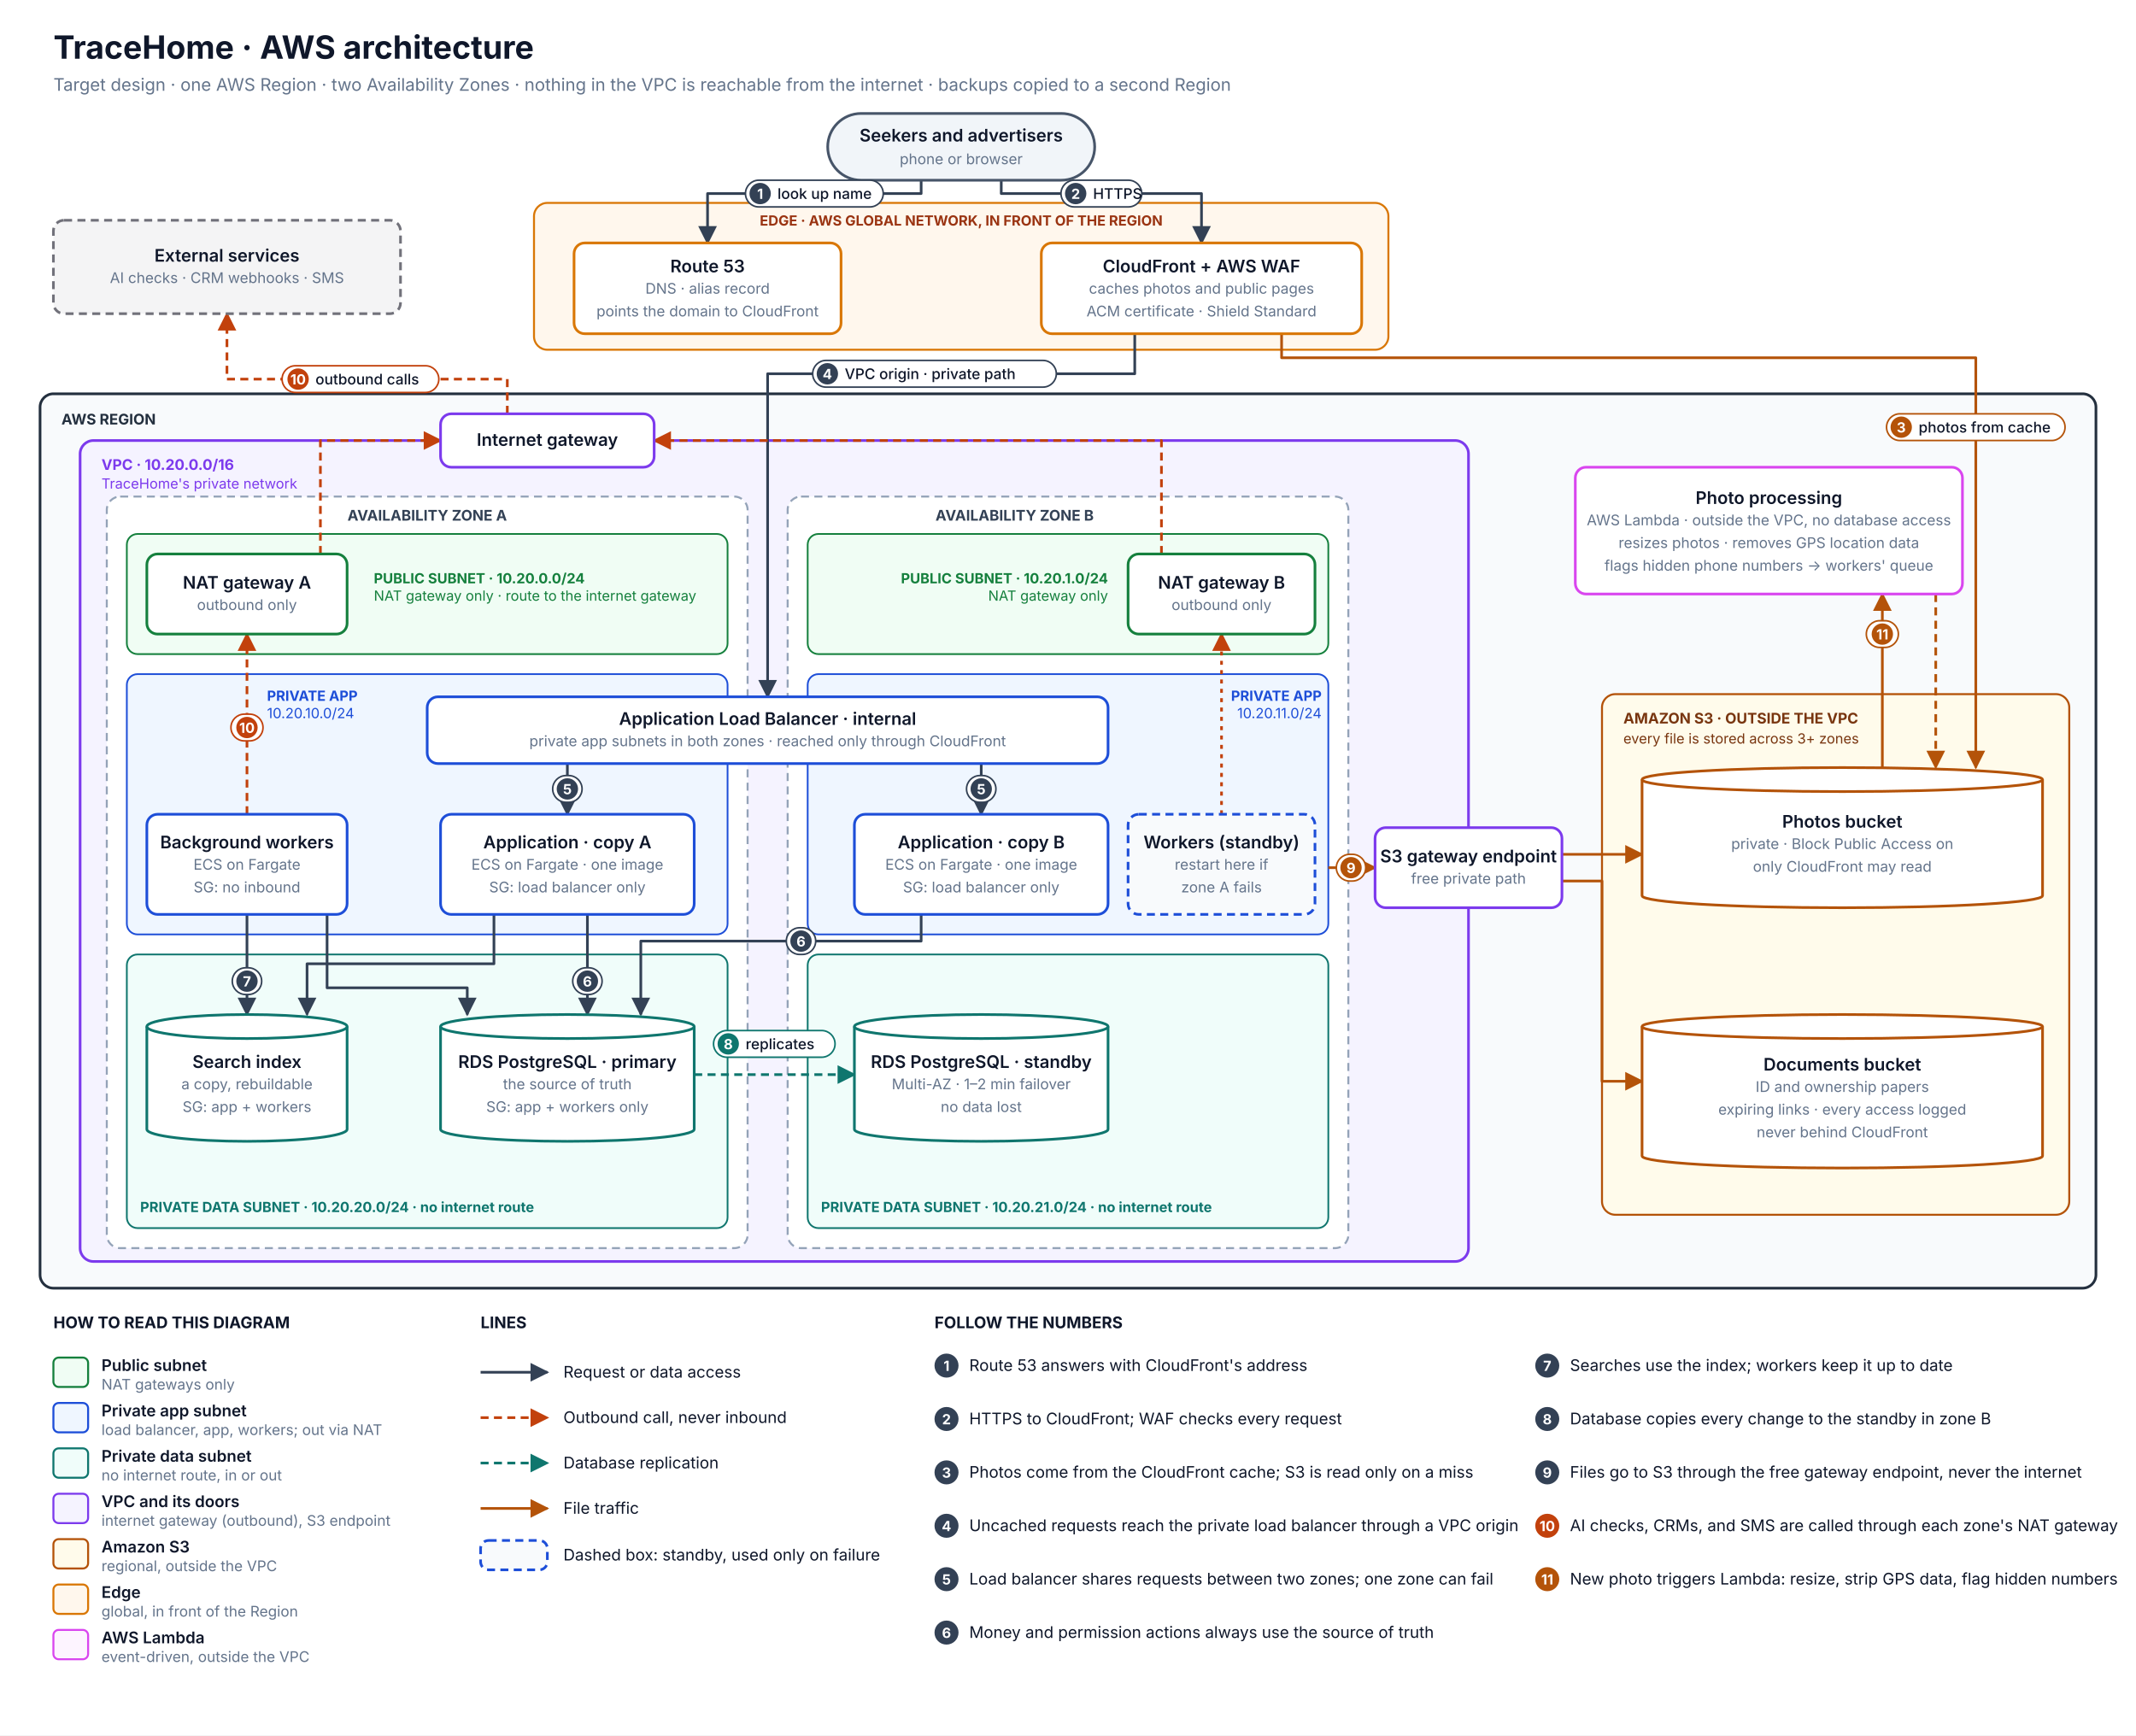
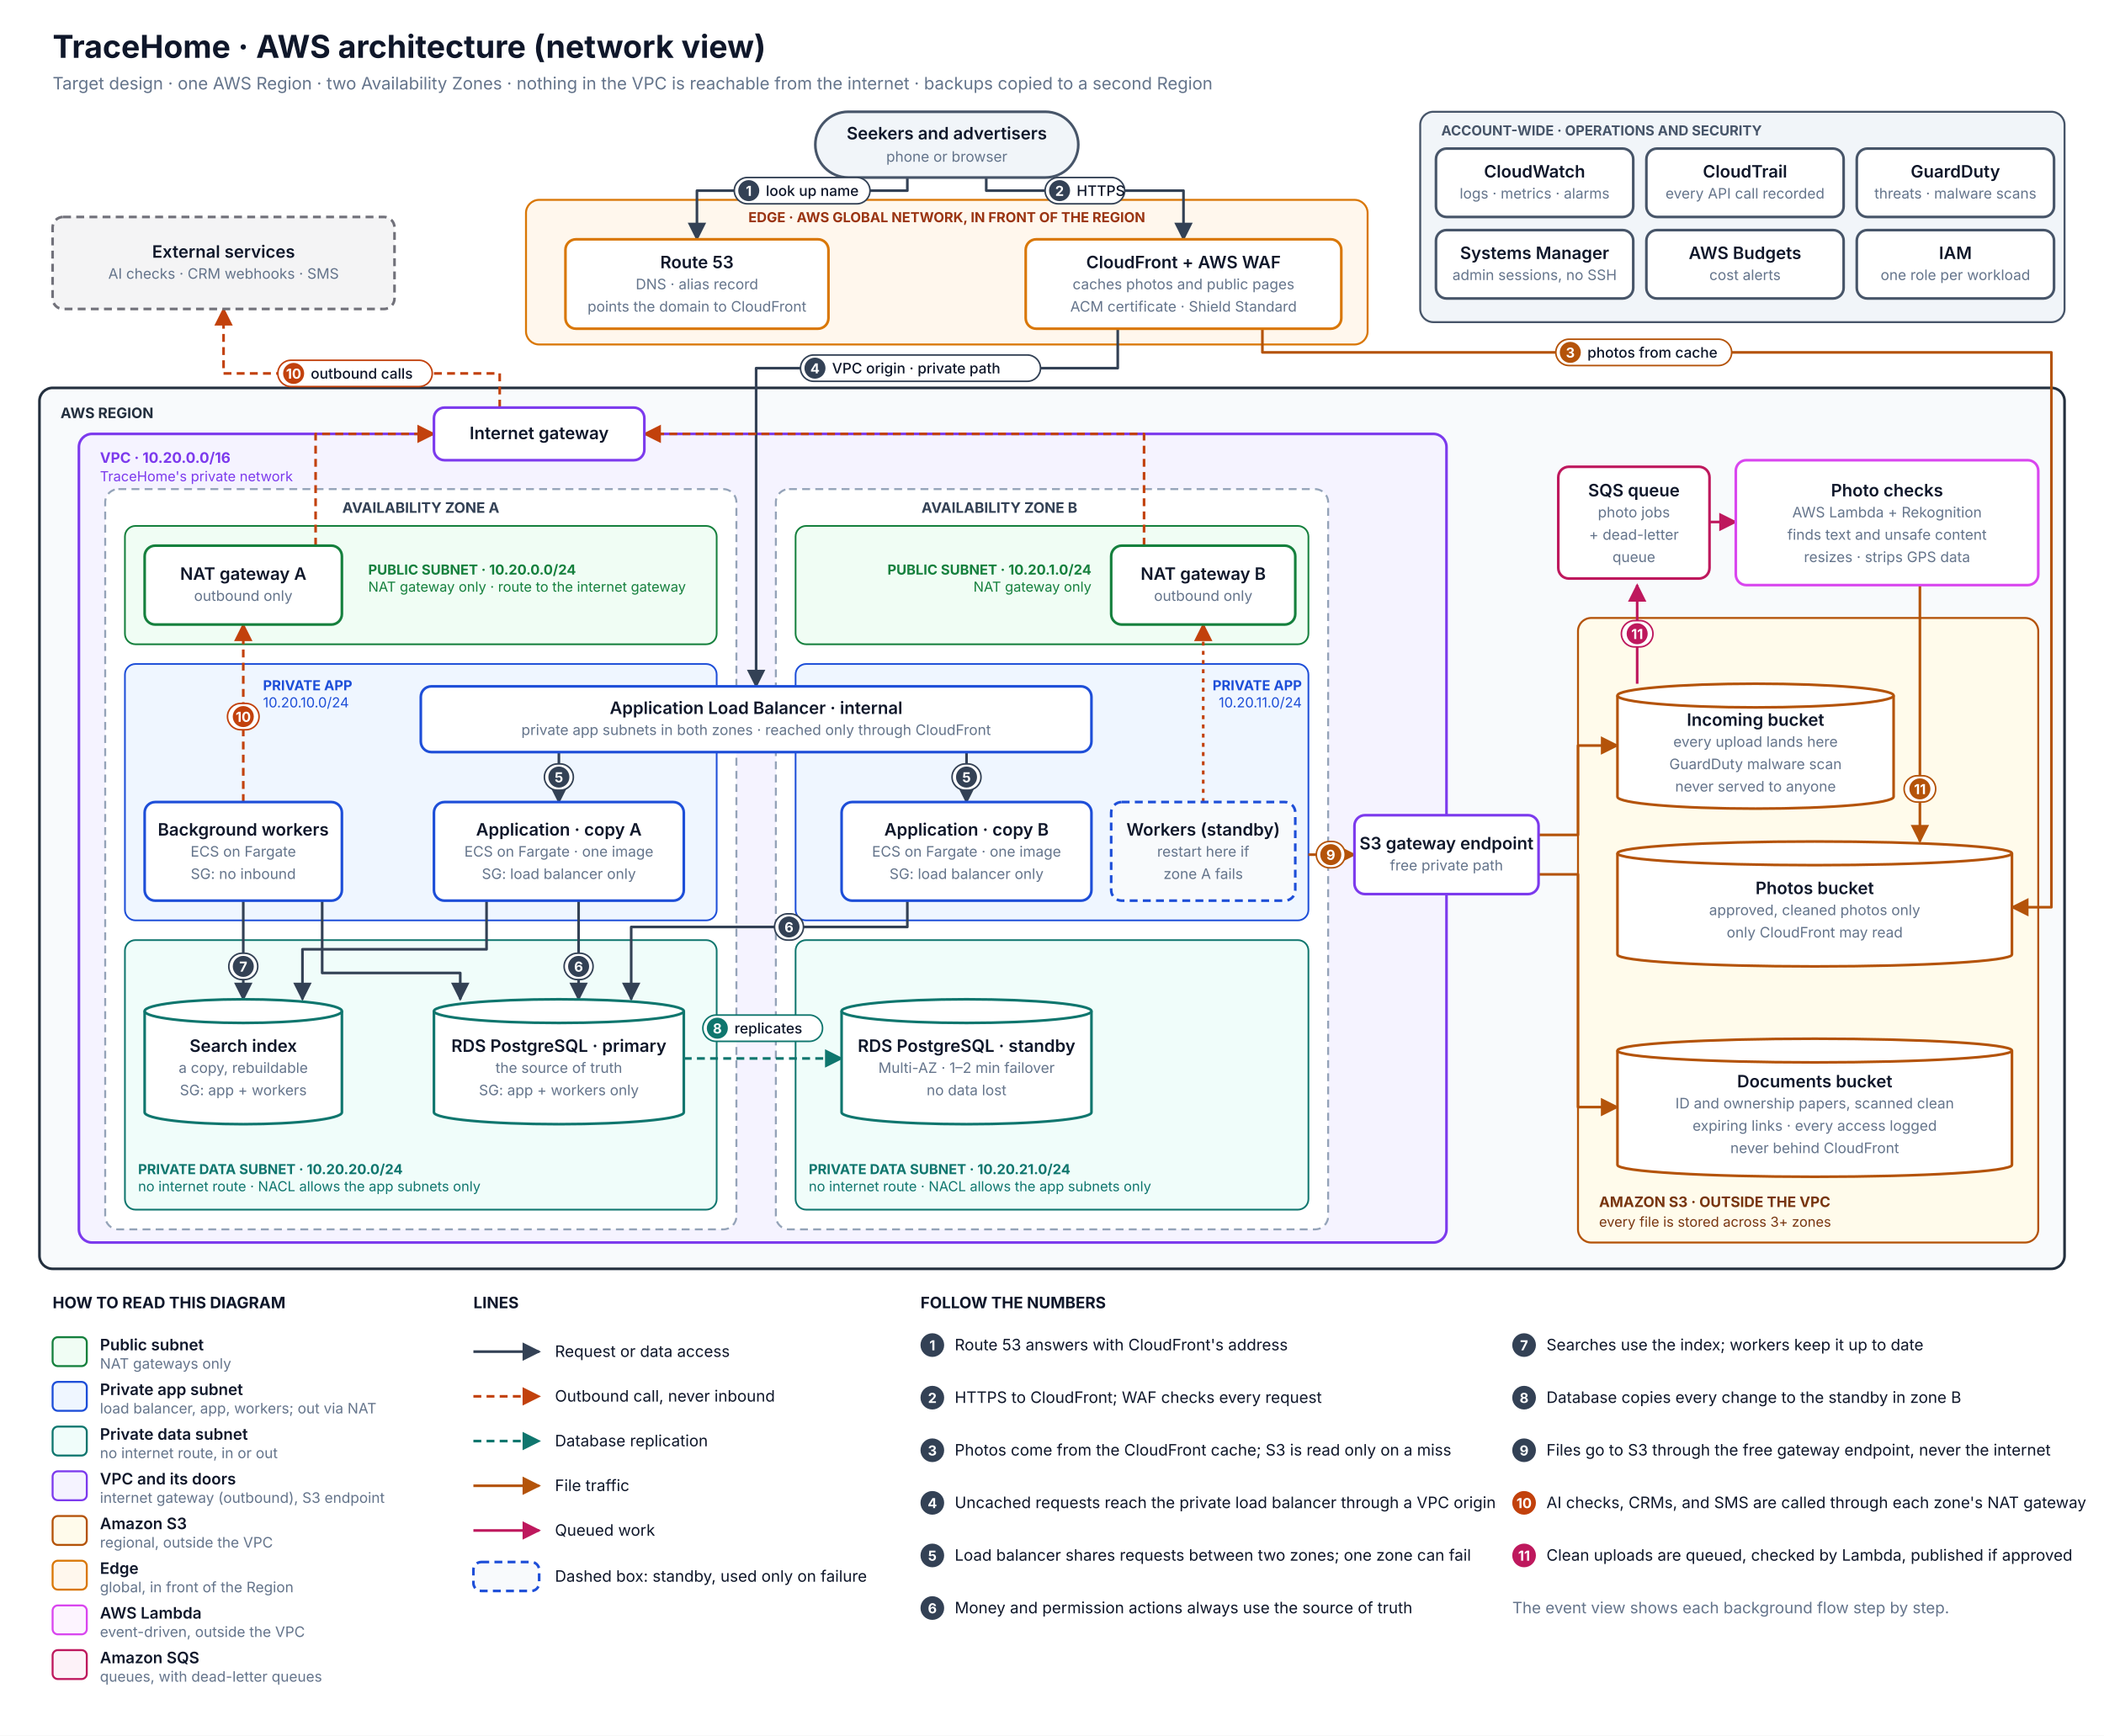
- <svg xmlns="http://www.w3.org/2000/svg" viewBox="0 0 1600 1300" font-family="Inter, 'Segoe UI', Helvetica, Arial, sans-serif" preserveAspectRatio="xMidYMin meet" style="display:block;margin:0 auto;max-width:1600px;width:100%">
+ <svg xmlns="http://www.w3.org/2000/svg" viewBox="0 0 1600 1320" font-family="Inter, 'Segoe UI', Helvetica, Arial, sans-serif" preserveAspectRatio="xMidYMin meet" style="display:block;margin:0 auto;max-width:1600px;width:100%">
  <defs>
+     <marker id="m0F766E" viewBox="0 0 10 10" refX="9" refY="5" markerWidth="7" markerHeight="7" orient="auto-start-reverse">
+       <path d="M0,0 L10,5 L0,10 z" fill="#0F766E" />
+     </marker>
+     <marker id="mB45309" viewBox="0 0 10 10" refX="9" refY="5" markerWidth="7" markerHeight="7" orient="auto-start-reverse">
+       <path d="M0,0 L10,5 L0,10 z" fill="#B45309" />
+     </marker>
    <marker id="mC2410C" viewBox="0 0 10 10" refX="9" refY="5" markerWidth="7" markerHeight="7" orient="auto-start-reverse">
      <path d="M0,0 L10,5 L0,10 z" fill="#C2410C" />
    </marker>
-     <marker id="m0F766E" viewBox="0 0 10 10" refX="9" refY="5" markerWidth="7" markerHeight="7" orient="auto-start-reverse">
-       <path d="M0,0 L10,5 L0,10 z" fill="#0F766E" />
-     </marker>
    <marker id="m334155" viewBox="0 0 10 10" refX="9" refY="5" markerWidth="7" markerHeight="7" orient="auto-start-reverse">
      <path d="M0,0 L10,5 L0,10 z" fill="#334155" />
    </marker>
-     <marker id="mB45309" viewBox="0 0 10 10" refX="9" refY="5" markerWidth="7" markerHeight="7" orient="auto-start-reverse">
-       <path d="M0,0 L10,5 L0,10 z" fill="#B45309" />
+     <marker id="mBE185D" viewBox="0 0 10 10" refX="9" refY="5" markerWidth="7" markerHeight="7" orient="auto-start-reverse">
+       <path d="M0,0 L10,5 L0,10 z" fill="#BE185D" />
+     </marker>
+     <marker id="mDC2626" viewBox="0 0 10 10" refX="9" refY="5" markerWidth="7" markerHeight="7" orient="auto-start-reverse">
+       <path d="M0,0 L10,5 L0,10 z" fill="#DC2626" />
    </marker>
  </defs>
-   <rect width="1600" height="1300" fill="#FFFFFF" />
-   <text x="40" y="44" font-size="24" fill="#0F172A" font-weight="700" text-anchor="start">TraceHome · AWS architecture</text>
+   <rect width="1600" height="1320" fill="#FFFFFF" />
+   <text x="40" y="44" font-size="24" fill="#0F172A" font-weight="700" text-anchor="start">TraceHome · AWS architecture (network view)</text>
  <text x="40" y="68" font-size="13" fill="#64748B" font-weight="400" text-anchor="start">Target design · one AWS Region · two Availability Zones · nothing in the VPC is reachable from the internet · backups copied to a second Region</text>
+   <rect x="1080" y="85" width="490" height="160" rx="10" fill="#F1F5F9" stroke="#475569" stroke-width="1.5" />
+   <text x="1096" y="103" font-size="10.5" fill="#475569" font-weight="700" text-anchor="start">ACCOUNT-WIDE · OPERATIONS AND SECURITY</text>
+   <rect x="1092" y="113" width="150" height="52" rx="8" fill="#FFFFFF" stroke="#475569" stroke-width="2" />
+   <text x="1167.0" y="135.0" font-size="13" fill="#0F172A" font-weight="600" text-anchor="middle">CloudWatch</text>
+   <text x="1167.0" y="151.0" font-size="11" fill="#64748B" font-weight="400" text-anchor="middle">logs · metrics · alarms</text>
+   <rect x="1252" y="113" width="150" height="52" rx="8" fill="#FFFFFF" stroke="#475569" stroke-width="2" />
+   <text x="1327.0" y="135.0" font-size="13" fill="#0F172A" font-weight="600" text-anchor="middle">CloudTrail</text>
+   <text x="1327.0" y="151.0" font-size="11" fill="#64748B" font-weight="400" text-anchor="middle">every API call recorded</text>
+   <rect x="1412" y="113" width="150" height="52" rx="8" fill="#FFFFFF" stroke="#475569" stroke-width="2" />
+   <text x="1487.0" y="135.0" font-size="13" fill="#0F172A" font-weight="600" text-anchor="middle">GuardDuty</text>
+   <text x="1487.0" y="151.0" font-size="11" fill="#64748B" font-weight="400" text-anchor="middle">threats · malware scans</text>
+   <rect x="1092" y="175" width="150" height="52" rx="8" fill="#FFFFFF" stroke="#475569" stroke-width="2" />
+   <text x="1167.0" y="197.0" font-size="13" fill="#0F172A" font-weight="600" text-anchor="middle">Systems Manager</text>
+   <text x="1167.0" y="213.0" font-size="11" fill="#64748B" font-weight="400" text-anchor="middle">admin sessions, no SSH</text>
+   <rect x="1252" y="175" width="150" height="52" rx="8" fill="#FFFFFF" stroke="#475569" stroke-width="2" />
+   <text x="1327.0" y="197.0" font-size="13" fill="#0F172A" font-weight="600" text-anchor="middle">AWS Budgets</text>
+   <text x="1327.0" y="213.0" font-size="11" fill="#64748B" font-weight="400" text-anchor="middle">cost alerts</text>
+   <rect x="1412" y="175" width="150" height="52" rx="8" fill="#FFFFFF" stroke="#475569" stroke-width="2" />
+   <text x="1487.0" y="197.0" font-size="13" fill="#0F172A" font-weight="600" text-anchor="middle">IAM</text>
+   <text x="1487.0" y="213.0" font-size="11" fill="#64748B" font-weight="400" text-anchor="middle">one role per workload</text>
  <rect x="400" y="152" width="640" height="110" rx="10" fill="#FFF7ED" stroke="#D97706" stroke-width="1.5" />
  <text x="720" y="169" font-size="10.5" fill="#9A3412" font-weight="700" text-anchor="middle">EDGE · AWS GLOBAL NETWORK, IN FRONT OF THE REGION</text>
  <rect x="30" y="295" width="1540" height="670" rx="10" fill="#F8FAFC" stroke="#232F3E" stroke-width="2" />
  <text x="46" y="318" font-size="11" fill="#232F3E" font-weight="700" text-anchor="start">AWS REGION</text>
  <rect x="60" y="330" width="1040" height="615" rx="10" fill="#F5F3FF" stroke="#7C3AED" stroke-width="2" />
  <text x="76" y="352" font-size="11" fill="#7C3AED" font-weight="700" text-anchor="start">VPC · 10.20.0.0/16</text>
  <text x="76" y="366" font-size="10.5" fill="#7C3AED" font-weight="400" text-anchor="start">TraceHome's private network</text>
  <rect x="80" y="372" width="480" height="563" rx="10" fill="#FFFFFF" stroke="#94A3B8" stroke-width="1.5" stroke-dasharray="6 4" />
  <text x="320" y="390" font-size="11" fill="#334155" font-weight="700" text-anchor="middle">AVAILABILITY ZONE A</text>
  <rect x="590" y="372" width="420" height="563" rx="10" fill="#FFFFFF" stroke="#94A3B8" stroke-width="1.5" stroke-dasharray="6 4" />
  <text x="760" y="390" font-size="11" fill="#334155" font-weight="700" text-anchor="middle">AVAILABILITY ZONE B</text>
  <rect x="95" y="400" width="450" height="90" rx="8" fill="#F0FDF4" stroke="#15803D" stroke-width="1.3" />
  <rect x="605" y="400" width="390" height="90" rx="8" fill="#F0FDF4" stroke="#15803D" stroke-width="1.3" />
  <rect x="95" y="505" width="450" height="195" rx="8" fill="#EFF6FF" stroke="#1D4ED8" stroke-width="1.3" />
  <rect x="605" y="505" width="390" height="195" rx="8" fill="#EFF6FF" stroke="#1D4ED8" stroke-width="1.3" />
  <rect x="95" y="715" width="450" height="205" rx="8" fill="#F0FDFA" stroke="#0F766E" stroke-width="1.3" />
  <rect x="605" y="715" width="390" height="205" rx="8" fill="#F0FDFA" stroke="#0F766E" stroke-width="1.3" />
-   <rect x="1200" y="520" width="350" height="390" rx="10" fill="#FFFBEB" stroke="#B45309" stroke-width="1.5" />
-   <text x="1216" y="542" font-size="11" fill="#78350F" font-weight="700" text-anchor="start">AMAZON S3 · OUTSIDE THE VPC</text>
-   <text x="1216" y="557" font-size="10.5" fill="#78350F" font-weight="400" text-anchor="start">every file is stored across 3+ zones</text>
+   <rect x="1200" y="470" width="350" height="475" rx="10" fill="#FFFBEB" stroke="#B45309" stroke-width="1.5" />
+   <text x="1216" y="918" font-size="11" fill="#78350F" font-weight="700" text-anchor="start">AMAZON S3 · OUTSIDE THE VPC</text>
+   <text x="1216" y="933" font-size="10.5" fill="#78350F" font-weight="400" text-anchor="start">every file is stored across 3+ zones</text>
  <path d="M690,135 V145 H530 V182" fill="none" stroke="#334155" stroke-width="2" marker-end="url(#m334155)" stroke-linejoin="round" />
  <path d="M750,135 V145 H900 V182" fill="none" stroke="#334155" stroke-width="2" marker-end="url(#m334155)" stroke-linejoin="round" />
-   <path d="M960,250 V268 H1480 V575" fill="none" stroke="#B45309" stroke-width="2" marker-end="url(#mB45309)" stroke-linejoin="round" />
+   <path d="M960,250 V268 H1560 V690 H1530" fill="none" stroke="#B45309" stroke-width="2" marker-end="url(#mB45309)" stroke-linejoin="round" />
  <path d="M850,250 V280 H575 V522" fill="none" stroke="#334155" stroke-width="2" marker-end="url(#m334155)" stroke-linejoin="round" />
  <path d="M425,572 V610" fill="none" stroke="#334155" stroke-width="2" marker-end="url(#m334155)" stroke-linejoin="round" />
  <path d="M735,572 V610" fill="none" stroke="#334155" stroke-width="2" marker-end="url(#m334155)" stroke-linejoin="round" />
  <path d="M440,685 V760" fill="none" stroke="#334155" stroke-width="2" marker-end="url(#m334155)" stroke-linejoin="round" />
  <path d="M690,685 V705 H480 V760" fill="none" stroke="#334155" stroke-width="2" marker-end="url(#m334155)" stroke-linejoin="round" />
  <path d="M245,685 V740 H350 V760" fill="none" stroke="#334155" stroke-width="2" marker-end="url(#m334155)" stroke-linejoin="round" />
  <path d="M370,685 V722 H230 V760" fill="none" stroke="#334155" stroke-width="2" marker-end="url(#m334155)" stroke-linejoin="round" />
  <path d="M185,685 V760" fill="none" stroke="#334155" stroke-width="2" marker-end="url(#m334155)" stroke-linejoin="round" />
  <path d="M520,805 H640" fill="none" stroke="#0F766E" stroke-width="2" stroke-dasharray="6 4" marker-end="url(#m0F766E)" stroke-linejoin="round" />
  <path d="M995,650 H1030" fill="none" stroke="#B45309" stroke-width="2" marker-end="url(#mB45309)" stroke-linejoin="round" />
-   <path d="M1170,640 H1230" fill="none" stroke="#B45309" stroke-width="2" marker-end="url(#mB45309)" stroke-linejoin="round" />
-   <path d="M1170,660 H1200 V810 H1230" fill="none" stroke="#B45309" stroke-width="2" marker-end="url(#mB45309)" stroke-linejoin="round" />
-   <path d="M1410,575 V445" fill="none" stroke="#B45309" stroke-width="2" marker-end="url(#mB45309)" stroke-linejoin="round" />
-   <path d="M1450,445 V575" fill="none" stroke="#B45309" stroke-width="2" stroke-dasharray="6 4" marker-end="url(#mB45309)" stroke-linejoin="round" />
+   <path d="M1170,635 H1200 V567 H1230" fill="none" stroke="#B45309" stroke-width="2" marker-end="url(#mB45309)" stroke-linejoin="round" />
+   <path d="M1170,665 H1200 V842 H1230" fill="none" stroke="#B45309" stroke-width="2" marker-end="url(#mB45309)" stroke-linejoin="round" />
+   <path d="M1245,520 V445" fill="none" stroke="#BE185D" stroke-width="2" marker-end="url(#mBE185D)" stroke-linejoin="round" />
+   <path d="M1300,397 H1320" fill="none" stroke="#BE185D" stroke-width="2" marker-end="url(#mBE185D)" stroke-linejoin="round" />
+   <path d="M1460,445 V640" fill="none" stroke="#B45309" stroke-width="2" marker-end="url(#mB45309)" stroke-linejoin="round" />
  <path d="M185,610 V475" fill="none" stroke="#C2410C" stroke-width="2" stroke-dasharray="6 4" marker-end="url(#mC2410C)" stroke-linejoin="round" />
  <path d="M915,610 V475" fill="none" stroke="#C2410C" stroke-width="2" stroke-dasharray="3 4" marker-end="url(#mC2410C)" stroke-linejoin="round" />
  <path d="M240,415 V330 H330" fill="none" stroke="#C2410C" stroke-width="2" stroke-dasharray="6 4" marker-end="url(#mC2410C)" stroke-linejoin="round" />
  <path d="M870,415 V330 H490" fill="none" stroke="#C2410C" stroke-width="2" stroke-dasharray="6 4" marker-end="url(#mC2410C)" stroke-linejoin="round" />
  <path d="M380,310 V284 H170 V235" fill="none" stroke="#C2410C" stroke-width="2" stroke-dasharray="6 4" marker-end="url(#mC2410C)" stroke-linejoin="round" />
  <rect x="620" y="85" width="200" height="50" rx="25" fill="#F1F5F9" stroke="#475569" stroke-width="2" />
  <text x="720" y="106" font-size="13" fill="#0F172A" font-weight="600" text-anchor="middle">Seekers and advertisers</text>
  <text x="720" y="123" font-size="11" fill="#64748B" font-weight="400" text-anchor="middle">phone or browser</text>
  <rect x="40" y="165" width="260" height="70" rx="8" fill="#F4F4F5" stroke="#71717A" stroke-width="2" stroke-dasharray="6 4" />
  <text x="170.0" y="196.0" font-size="13" fill="#0F172A" font-weight="600" text-anchor="middle">External services</text>
  <text x="170.0" y="212.0" font-size="11" fill="#64748B" font-weight="400" text-anchor="middle">AI checks · CRM webhooks · SMS</text>
  <rect x="430" y="182" width="200" height="68" rx="8" fill="#FFFFFF" stroke="#D97706" stroke-width="2" />
  <text x="530.0" y="204.0" font-size="13" fill="#0F172A" font-weight="600" text-anchor="middle">Route 53</text>
  <text x="530.0" y="220.0" font-size="11" fill="#64748B" font-weight="400" text-anchor="middle">DNS · alias record</text>
  <text x="530.0" y="237.0" font-size="11" fill="#64748B" font-weight="400" text-anchor="middle">points the domain to CloudFront</text>
  <rect x="780" y="182" width="240" height="68" rx="8" fill="#FFFFFF" stroke="#D97706" stroke-width="2" />
  <text x="900.0" y="204.0" font-size="13" fill="#0F172A" font-weight="600" text-anchor="middle">CloudFront + AWS WAF</text>
  <text x="900.0" y="220.0" font-size="11" fill="#64748B" font-weight="400" text-anchor="middle">caches photos and public pages</text>
  <text x="900.0" y="237.0" font-size="11" fill="#64748B" font-weight="400" text-anchor="middle">ACM certificate · Shield Standard</text>
  <rect x="330" y="310" width="160" height="40" rx="8" fill="#FFFFFF" stroke="#7C3AED" stroke-width="2" />
  <text x="410.0" y="334.0" font-size="13" fill="#0F172A" font-weight="600" text-anchor="middle">Internet gateway</text>
  <rect x="320" y="522" width="510" height="50" rx="8" fill="#FFFFFF" stroke="#1D4ED8" stroke-width="2" />
  <text x="575.0" y="543.0" font-size="13" fill="#0F172A" font-weight="600" text-anchor="middle">Application Load Balancer · internal</text>
  <text x="575.0" y="559.0" font-size="11" fill="#64748B" font-weight="400" text-anchor="middle">private app subnets in both zones · reached only through CloudFront</text>
  <rect x="110" y="415" width="150" height="60" rx="8" fill="#FFFFFF" stroke="#15803D" stroke-width="2" />
  <text x="185.0" y="441.0" font-size="13" fill="#0F172A" font-weight="600" text-anchor="middle">NAT gateway A</text>
  <text x="185.0" y="457.0" font-size="11" fill="#64748B" font-weight="400" text-anchor="middle">outbound only</text>
  <rect x="845" y="415" width="140" height="60" rx="8" fill="#FFFFFF" stroke="#15803D" stroke-width="2" />
  <text x="915.0" y="441.0" font-size="13" fill="#0F172A" font-weight="600" text-anchor="middle">NAT gateway B</text>
  <text x="915.0" y="457.0" font-size="11" fill="#64748B" font-weight="400" text-anchor="middle">outbound only</text>
  <rect x="110" y="610" width="150" height="75" rx="8" fill="#FFFFFF" stroke="#1D4ED8" stroke-width="2" />
  <text x="185.0" y="635.5" font-size="13" fill="#0F172A" font-weight="600" text-anchor="middle">Background workers</text>
  <text x="185.0" y="651.5" font-size="11" fill="#64748B" font-weight="400" text-anchor="middle">ECS on Fargate</text>
  <text x="185.0" y="668.5" font-size="11" fill="#64748B" font-weight="400" text-anchor="middle">SG: no inbound</text>
  <rect x="330" y="610" width="190" height="75" rx="8" fill="#FFFFFF" stroke="#1D4ED8" stroke-width="2" />
  <text x="425.0" y="635.5" font-size="13" fill="#0F172A" font-weight="600" text-anchor="middle">Application · copy A</text>
  <text x="425.0" y="651.5" font-size="11" fill="#64748B" font-weight="400" text-anchor="middle">ECS on Fargate · one image</text>
  <text x="425.0" y="668.5" font-size="11" fill="#64748B" font-weight="400" text-anchor="middle">SG: load balancer only</text>
  <rect x="640" y="610" width="190" height="75" rx="8" fill="#FFFFFF" stroke="#1D4ED8" stroke-width="2" />
  <text x="735.0" y="635.5" font-size="13" fill="#0F172A" font-weight="600" text-anchor="middle">Application · copy B</text>
  <text x="735.0" y="651.5" font-size="11" fill="#64748B" font-weight="400" text-anchor="middle">ECS on Fargate · one image</text>
  <text x="735.0" y="668.5" font-size="11" fill="#64748B" font-weight="400" text-anchor="middle">SG: load balancer only</text>
  <rect x="845" y="610" width="140" height="75" rx="8" fill="#F8FAFC" stroke="#1D4ED8" stroke-width="2" stroke-dasharray="6 4" />
  <text x="915.0" y="635.5" font-size="13" fill="#0F172A" font-weight="600" text-anchor="middle">Workers (standby)</text>
  <text x="915.0" y="651.5" font-size="11" fill="#64748B" font-weight="400" text-anchor="middle">restart here if</text>
  <text x="915.0" y="668.5" font-size="11" fill="#64748B" font-weight="400" text-anchor="middle">zone A fails</text>
  <path d="M110,769 A75.0,9 0 0 1 260,769 V846 A75.0,9 0 0 1 110,846 Z" fill="#FFFFFF" stroke="#0F766E" stroke-width="2" />
  <path d="M110,769 A75.0,9 0 0 0 260,769" fill="none" stroke="#0F766E" stroke-width="2" />
  <text x="185.0" y="800.0" font-size="13" fill="#0F172A" font-weight="600" text-anchor="middle">Search index</text>
  <text x="185.0" y="816.0" font-size="11" fill="#64748B" font-weight="400" text-anchor="middle">a copy, rebuildable</text>
  <text x="185.0" y="833.0" font-size="11" fill="#64748B" font-weight="400" text-anchor="middle">SG: app + workers</text>
  <path d="M330,769 A95.0,9 0 0 1 520,769 V846 A95.0,9 0 0 1 330,846 Z" fill="#FFFFFF" stroke="#0F766E" stroke-width="2" />
  <path d="M330,769 A95.0,9 0 0 0 520,769" fill="none" stroke="#0F766E" stroke-width="2" />
  <text x="425.0" y="800.0" font-size="13" fill="#0F172A" font-weight="600" text-anchor="middle">RDS PostgreSQL · primary</text>
  <text x="425.0" y="816.0" font-size="11" fill="#64748B" font-weight="400" text-anchor="middle">the source of truth</text>
  <text x="425.0" y="833.0" font-size="11" fill="#64748B" font-weight="400" text-anchor="middle">SG: app + workers only</text>
  <path d="M640,769 A95.0,9 0 0 1 830,769 V846 A95.0,9 0 0 1 640,846 Z" fill="#FFFFFF" stroke="#0F766E" stroke-width="2" />
  <path d="M640,769 A95.0,9 0 0 0 830,769" fill="none" stroke="#0F766E" stroke-width="2" />
  <text x="735.0" y="800.0" font-size="13" fill="#0F172A" font-weight="600" text-anchor="middle">RDS PostgreSQL · standby</text>
  <text x="735.0" y="816.0" font-size="11" fill="#64748B" font-weight="400" text-anchor="middle">Multi-AZ · 1–2 min failover</text>
  <text x="735.0" y="833.0" font-size="11" fill="#64748B" font-weight="400" text-anchor="middle">no data lost</text>
  <rect x="1030" y="620" width="140" height="60" rx="8" fill="#FFFFFF" stroke="#7C3AED" stroke-width="2" />
  <text x="1100.0" y="646.0" font-size="13" fill="#0F172A" font-weight="600" text-anchor="middle">S3 gateway endpoint</text>
  <text x="1100.0" y="662.0" font-size="11" fill="#64748B" font-weight="400" text-anchor="middle">free private path</text>
-   <rect x="1180" y="350" width="290" height="95" rx="8" fill="#FFFFFF" stroke="#D946EF" stroke-width="2" />
-   <text x="1325.0" y="377.5" font-size="13" fill="#0F172A" font-weight="600" text-anchor="middle">Photo processing</text>
-   <text x="1325.0" y="393.5" font-size="11" fill="#64748B" font-weight="400" text-anchor="middle">AWS Lambda · outside the VPC, no database access</text>
-   <text x="1325.0" y="410.5" font-size="11" fill="#64748B" font-weight="400" text-anchor="middle">resizes photos · removes GPS location data</text>
-   <text x="1325.0" y="427.5" font-size="11" fill="#64748B" font-weight="400" text-anchor="middle">flags hidden phone numbers → workers' queue</text>
-   <path d="M1230,584 A150.0,9 0 0 1 1530,584 V671 A150.0,9 0 0 1 1230,671 Z" fill="#FFFFFF" stroke="#B45309" stroke-width="2" />
-   <path d="M1230,584 A150.0,9 0 0 0 1530,584" fill="none" stroke="#B45309" stroke-width="2" />
-   <text x="1380.0" y="620.0" font-size="13" fill="#0F172A" font-weight="600" text-anchor="middle">Photos bucket</text>
-   <text x="1380.0" y="636.0" font-size="11" fill="#64748B" font-weight="400" text-anchor="middle">private · Block Public Access on</text>
-   <text x="1380.0" y="653.0" font-size="11" fill="#64748B" font-weight="400" text-anchor="middle">only CloudFront may read</text>
-   <path d="M1230,769 A150.0,9 0 0 1 1530,769 V866 A150.0,9 0 0 1 1230,866 Z" fill="#FFFFFF" stroke="#B45309" stroke-width="2" />
-   <path d="M1230,769 A150.0,9 0 0 0 1530,769" fill="none" stroke="#B45309" stroke-width="2" />
-   <text x="1380.0" y="802.0" font-size="13" fill="#0F172A" font-weight="600" text-anchor="middle">Documents bucket</text>
-   <text x="1380.0" y="818.0" font-size="11" fill="#64748B" font-weight="400" text-anchor="middle">ID and ownership papers</text>
-   <text x="1380.0" y="835.0" font-size="11" fill="#64748B" font-weight="400" text-anchor="middle">expiring links · every access logged</text>
-   <text x="1380.0" y="852.0" font-size="11" fill="#64748B" font-weight="400" text-anchor="middle">never behind CloudFront</text>
+   <rect x="1185" y="355" width="115" height="85" rx="8" fill="#FFFFFF" stroke="#BE185D" stroke-width="2" />
+   <text x="1242.5" y="377.5" font-size="13" fill="#0F172A" font-weight="600" text-anchor="middle">SQS queue</text>
+   <text x="1242.5" y="393.5" font-size="11" fill="#64748B" font-weight="400" text-anchor="middle">photo jobs</text>
+   <text x="1242.5" y="410.5" font-size="11" fill="#64748B" font-weight="400" text-anchor="middle">+ dead-letter</text>
+   <text x="1242.5" y="427.5" font-size="11" fill="#64748B" font-weight="400" text-anchor="middle">queue</text>
+   <rect x="1320" y="350" width="230" height="95" rx="8" fill="#FFFFFF" stroke="#D946EF" stroke-width="2" />
+   <text x="1435.0" y="377.5" font-size="13" fill="#0F172A" font-weight="600" text-anchor="middle">Photo checks</text>
+   <text x="1435.0" y="393.5" font-size="11" fill="#64748B" font-weight="400" text-anchor="middle">AWS Lambda + Rekognition</text>
+   <text x="1435.0" y="410.5" font-size="11" fill="#64748B" font-weight="400" text-anchor="middle">finds text and unsafe content</text>
+   <text x="1435.0" y="427.5" font-size="11" fill="#64748B" font-weight="400" text-anchor="middle">resizes · strips GPS data</text>
+   <path d="M1230,529 A105.0,9 0 0 1 1440,529 V606 A105.0,9 0 0 1 1230,606 Z" fill="#FFFFFF" stroke="#B45309" stroke-width="2" />
+   <path d="M1230,529 A105.0,9 0 0 0 1440,529" fill="none" stroke="#B45309" stroke-width="2" />
+   <text x="1335.0" y="552.0" font-size="13" fill="#0F172A" font-weight="600" text-anchor="middle">Incoming bucket</text>
+   <text x="1335.0" y="568.0" font-size="11" fill="#64748B" font-weight="400" text-anchor="middle">every upload lands here</text>
+   <text x="1335.0" y="585.0" font-size="11" fill="#64748B" font-weight="400" text-anchor="middle">GuardDuty malware scan</text>
+   <text x="1335.0" y="602.0" font-size="11" fill="#64748B" font-weight="400" text-anchor="middle">never served to anyone</text>
+   <path d="M1230,649 A150.0,9 0 0 1 1530,649 V726 A150.0,9 0 0 1 1230,726 Z" fill="#FFFFFF" stroke="#B45309" stroke-width="2" />
+   <path d="M1230,649 A150.0,9 0 0 0 1530,649" fill="none" stroke="#B45309" stroke-width="2" />
+   <text x="1380.0" y="680.0" font-size="13" fill="#0F172A" font-weight="600" text-anchor="middle">Photos bucket</text>
+   <text x="1380.0" y="696.0" font-size="11" fill="#64748B" font-weight="400" text-anchor="middle">approved, cleaned photos only</text>
+   <text x="1380.0" y="713.0" font-size="11" fill="#64748B" font-weight="400" text-anchor="middle">only CloudFront may read</text>
+   <path d="M1230,799 A150.0,9 0 0 1 1530,799 V886 A150.0,9 0 0 1 1230,886 Z" fill="#FFFFFF" stroke="#B45309" stroke-width="2" />
+   <path d="M1230,799 A150.0,9 0 0 0 1530,799" fill="none" stroke="#B45309" stroke-width="2" />
+   <text x="1380.0" y="827.0" font-size="13" fill="#0F172A" font-weight="600" text-anchor="middle">Documents bucket</text>
+   <text x="1380.0" y="843.0" font-size="11" fill="#64748B" font-weight="400" text-anchor="middle">ID and ownership papers, scanned clean</text>
+   <text x="1380.0" y="860.0" font-size="11" fill="#64748B" font-weight="400" text-anchor="middle">expiring links · every access logged</text>
+   <text x="1380.0" y="877.0" font-size="11" fill="#64748B" font-weight="400" text-anchor="middle">never behind CloudFront</text>
  <text x="280" y="437" font-size="10.5" fill="#15803D" font-weight="700" text-anchor="start">PUBLIC SUBNET · 10.20.0.0/24</text>
  <text x="280" y="450" font-size="10.5" fill="#15803D" font-weight="400" text-anchor="start">NAT gateway only · route to the internet gateway</text>
  <text x="830" y="437" font-size="10.5" fill="#15803D" font-weight="700" text-anchor="end">PUBLIC SUBNET · 10.20.1.0/24</text>
  <text x="830" y="450" font-size="10.5" fill="#15803D" font-weight="400" text-anchor="end">NAT gateway only</text>
  <text x="200" y="525" font-size="10.5" fill="#1D4ED8" font-weight="700" text-anchor="start">PRIVATE APP</text>
  <text x="200" y="538" font-size="10.5" fill="#1D4ED8" font-weight="400" text-anchor="start">10.20.10.0/24</text>
  <text x="990" y="525" font-size="10.5" fill="#1D4ED8" font-weight="700" text-anchor="end">PRIVATE APP</text>
  <text x="990" y="538" font-size="10.5" fill="#1D4ED8" font-weight="400" text-anchor="end">10.20.11.0/24</text>
-   <text x="105" y="908" font-size="10.5" fill="#0F766E" font-weight="700" text-anchor="start">PRIVATE DATA SUBNET · 10.20.20.0/24 · no internet route</text>
-   <text x="615" y="908" font-size="10.5" fill="#0F766E" font-weight="700" text-anchor="start">PRIVATE DATA SUBNET · 10.20.21.0/24 · no internet route</text>
+   <text x="105" y="893" font-size="10.5" fill="#0F766E" font-weight="700" text-anchor="start">PRIVATE DATA SUBNET · 10.20.20.0/24</text>
+   <text x="105" y="906" font-size="10.5" fill="#0F766E" font-weight="400" text-anchor="start">no internet route · NACL allows the app subnets only</text>
+   <text x="615" y="893" font-size="10.5" fill="#0F766E" font-weight="700" text-anchor="start">PRIVATE DATA SUBNET · 10.20.21.0/24</text>
+   <text x="615" y="906" font-size="10.5" fill="#0F766E" font-weight="400" text-anchor="start">no internet route · NACL allows the app subnets only</text>
  <rect x="558.4" y="135" width="103.2" height="20" rx="10" fill="#FFFFFF" stroke="#334155" stroke-width="1.2" />
  <circle cx="569.4" cy="145" r="8" fill="#334155" />
  <text x="569.4" y="149" font-size="10.5" fill="#FFFFFF" font-weight="700" text-anchor="middle">1</text>
  <text x="582.4" y="149" font-size="11" fill="#0F172A" font-weight="500" text-anchor="start">look up name</text>
  <rect x="794.75" y="135" width="60.5" height="20" rx="10" fill="#FFFFFF" stroke="#334155" stroke-width="1.2" />
  <circle cx="805.75" cy="145" r="8" fill="#334155" />
  <text x="805.75" y="149" font-size="10.5" fill="#FFFFFF" font-weight="700" text-anchor="middle">2</text>
  <text x="818.75" y="149" font-size="11" fill="#0F172A" font-weight="500" text-anchor="start">HTTPS</text>
-   <rect x="1413.15" y="310" width="133.7" height="20" rx="10" fill="#FFFFFF" stroke="#B45309" stroke-width="1.2" />
-   <circle cx="1424.15" cy="320" r="8" fill="#B45309" />
-   <text x="1424.15" y="324" font-size="10.5" fill="#FFFFFF" font-weight="700" text-anchor="middle">3</text>
-   <text x="1437.15" y="324" font-size="11" fill="#0F172A" font-weight="500" text-anchor="start">photos from cache</text>
+   <rect x="1183.15" y="258" width="133.7" height="20" rx="10" fill="#FFFFFF" stroke="#B45309" stroke-width="1.2" />
+   <circle cx="1194.15" cy="268" r="8" fill="#B45309" />
+   <text x="1194.15" y="272" font-size="10.5" fill="#FFFFFF" font-weight="700" text-anchor="middle">3</text>
+   <text x="1207.15" y="272" font-size="11" fill="#0F172A" font-weight="500" text-anchor="start">photos from cache</text>
  <rect x="608.75" y="270" width="182.5" height="20" rx="10" fill="#FFFFFF" stroke="#334155" stroke-width="1.2" />
  <circle cx="619.75" cy="280" r="8" fill="#334155" />
  <text x="619.75" y="284" font-size="10.5" fill="#FFFFFF" font-weight="700" text-anchor="middle">4</text>
  <text x="632.75" y="284" font-size="11" fill="#0F172A" font-weight="500" text-anchor="start">VPC origin · private path</text>
  <rect x="414.0" y="581" width="22" height="20" rx="10" fill="#FFFFFF" stroke="#334155" stroke-width="1.2" />
  <circle cx="425.0" cy="591" r="8" fill="#334155" />
  <text x="425.0" y="595" font-size="10.5" fill="#FFFFFF" font-weight="700" text-anchor="middle">5</text>
  <rect x="724.0" y="581" width="22" height="20" rx="10" fill="#FFFFFF" stroke="#334155" stroke-width="1.2" />
  <circle cx="735.0" cy="591" r="8" fill="#334155" />
  <text x="735.0" y="595" font-size="10.5" fill="#FFFFFF" font-weight="700" text-anchor="middle">5</text>
  <rect x="429.0" y="725" width="22" height="20" rx="10" fill="#FFFFFF" stroke="#334155" stroke-width="1.2" />
  <circle cx="440.0" cy="735" r="8" fill="#334155" />
  <text x="440.0" y="739" font-size="10.5" fill="#FFFFFF" font-weight="700" text-anchor="middle">6</text>
  <rect x="589.0" y="695" width="22" height="20" rx="10" fill="#FFFFFF" stroke="#334155" stroke-width="1.2" />
  <circle cx="600.0" cy="705" r="8" fill="#334155" />
  <text x="600.0" y="709" font-size="10.5" fill="#FFFFFF" font-weight="700" text-anchor="middle">6</text>
  <rect x="174.0" y="725" width="22" height="20" rx="10" fill="#FFFFFF" stroke="#334155" stroke-width="1.2" />
  <circle cx="185.0" cy="735" r="8" fill="#334155" />
  <text x="185.0" y="739" font-size="10.5" fill="#FFFFFF" font-weight="700" text-anchor="middle">7</text>
  <rect x="534.5" y="772" width="91.0" height="20" rx="10" fill="#FFFFFF" stroke="#0F766E" stroke-width="1.2" />
  <circle cx="545.5" cy="782" r="8" fill="#0F766E" />
  <text x="545.5" y="786" font-size="10.5" fill="#FFFFFF" font-weight="700" text-anchor="middle">8</text>
  <text x="558.5" y="786" font-size="11" fill="#0F172A" font-weight="500" text-anchor="start">replicates</text>
  <rect x="1001.0" y="640" width="22" height="20" rx="10" fill="#FFFFFF" stroke="#B45309" stroke-width="1.2" />
  <circle cx="1012.0" cy="650" r="8" fill="#B45309" />
  <text x="1012.0" y="654" font-size="10.5" fill="#FFFFFF" font-weight="700" text-anchor="middle">9</text>
-   <rect x="1398.0" y="465" width="24" height="20" rx="10" fill="#FFFFFF" stroke="#B45309" stroke-width="1.2" />
-   <circle cx="1410.0" cy="475" r="8" fill="#B45309" />
-   <text x="1410.0" y="479" font-size="10.5" fill="#FFFFFF" font-weight="700" text-anchor="middle">11</text>
+   <rect x="1233.0" y="472" width="24" height="20" rx="10" fill="#FFFFFF" stroke="#BE185D" stroke-width="1.2" />
+   <circle cx="1245.0" cy="482" r="8" fill="#BE185D" />
+   <text x="1245.0" y="486" font-size="10.5" fill="#FFFFFF" font-weight="700" text-anchor="middle">11</text>
+   <rect x="1448.0" y="590" width="24" height="20" rx="10" fill="#FFFFFF" stroke="#B45309" stroke-width="1.2" />
+   <circle cx="1460.0" cy="600" r="8" fill="#B45309" />
+   <text x="1460.0" y="604" font-size="10.5" fill="#FFFFFF" font-weight="700" text-anchor="middle">11</text>
  <rect x="173.0" y="535" width="24" height="20" rx="10" fill="#FFFFFF" stroke="#C2410C" stroke-width="1.2" />
  <circle cx="185.0" cy="545" r="8" fill="#C2410C" />
  <text x="185.0" y="549" font-size="10.5" fill="#FFFFFF" font-weight="700" text-anchor="middle">10</text>
  <rect x="211.3" y="274" width="117.4" height="20" rx="10" fill="#FFFFFF" stroke="#C2410C" stroke-width="1.2" />
  <circle cx="223.3" cy="284" r="8" fill="#C2410C" />
  <text x="223.3" y="288" font-size="10.5" fill="#FFFFFF" font-weight="700" text-anchor="middle">10</text>
  <text x="236.3" y="288" font-size="11" fill="#0F172A" font-weight="500" text-anchor="start">outbound calls</text>
  <text x="40" y="995" font-size="12" fill="#0F172A" font-weight="700" text-anchor="start">HOW TO READ THIS DIAGRAM</text>
  <rect x="40" y="1017" width="26" height="22" rx="4" fill="#F0FDF4" stroke="#15803D" stroke-width="1.5" />
  <text x="76" y="1027" font-size="12" fill="#0F172A" font-weight="600" text-anchor="start">Public subnet</text>
  <text x="76" y="1041" font-size="11" fill="#64748B" font-weight="400" text-anchor="start">NAT gateways only</text>
  <rect x="40" y="1051" width="26" height="22" rx="4" fill="#EFF6FF" stroke="#1D4ED8" stroke-width="1.5" />
  <text x="76" y="1061" font-size="12" fill="#0F172A" font-weight="600" text-anchor="start">Private app subnet</text>
  <text x="76" y="1075" font-size="11" fill="#64748B" font-weight="400" text-anchor="start">load balancer, app, workers; out via NAT</text>
  <rect x="40" y="1085" width="26" height="22" rx="4" fill="#F0FDFA" stroke="#0F766E" stroke-width="1.5" />
  <text x="76" y="1095" font-size="12" fill="#0F172A" font-weight="600" text-anchor="start">Private data subnet</text>
  <text x="76" y="1109" font-size="11" fill="#64748B" font-weight="400" text-anchor="start">no internet route, in or out</text>
  <rect x="40" y="1119" width="26" height="22" rx="4" fill="#F5F3FF" stroke="#7C3AED" stroke-width="1.5" />
  <text x="76" y="1129" font-size="12" fill="#0F172A" font-weight="600" text-anchor="start">VPC and its doors</text>
  <text x="76" y="1143" font-size="11" fill="#64748B" font-weight="400" text-anchor="start">internet gateway (outbound), S3 endpoint</text>
  <rect x="40" y="1153" width="26" height="22" rx="4" fill="#FFFBEB" stroke="#B45309" stroke-width="1.5" />
  <text x="76" y="1163" font-size="12" fill="#0F172A" font-weight="600" text-anchor="start">Amazon S3</text>
  <text x="76" y="1177" font-size="11" fill="#64748B" font-weight="400" text-anchor="start">regional, outside the VPC</text>
  <rect x="40" y="1187" width="26" height="22" rx="4" fill="#FFF7ED" stroke="#D97706" stroke-width="1.5" />
  <text x="76" y="1197" font-size="12" fill="#0F172A" font-weight="600" text-anchor="start">Edge</text>
  <text x="76" y="1211" font-size="11" fill="#64748B" font-weight="400" text-anchor="start">global, in front of the Region</text>
  <rect x="40" y="1221" width="26" height="22" rx="4" fill="#FDF4FF" stroke="#D946EF" stroke-width="1.5" />
  <text x="76" y="1231" font-size="12" fill="#0F172A" font-weight="600" text-anchor="start">AWS Lambda</text>
  <text x="76" y="1245" font-size="11" fill="#64748B" font-weight="400" text-anchor="start">event-driven, outside the VPC</text>
+   <rect x="40" y="1255" width="26" height="22" rx="4" fill="#FDF2F8" stroke="#BE185D" stroke-width="1.5" />
+   <text x="76" y="1265" font-size="12" fill="#0F172A" font-weight="600" text-anchor="start">Amazon SQS</text>
+   <text x="76" y="1279" font-size="11" fill="#64748B" font-weight="400" text-anchor="start">queues, with dead-letter queues</text>
  <text x="360" y="995" font-size="12" fill="#0F172A" font-weight="700" text-anchor="start">LINES</text>
  <path d="M360,1028 H410" fill="none" stroke="#334155" stroke-width="2" marker-end="url(#m334155)" stroke-linejoin="round" />
  <text x="422" y="1032" font-size="12" fill="#0F172A" font-weight="400" text-anchor="start">Request or data access</text>
  <path d="M360,1062 H410" fill="none" stroke="#C2410C" stroke-width="2" stroke-dasharray="6 4" marker-end="url(#mC2410C)" stroke-linejoin="round" />
  <text x="422" y="1066" font-size="12" fill="#0F172A" font-weight="400" text-anchor="start">Outbound call, never inbound</text>
  <path d="M360,1096 H410" fill="none" stroke="#0F766E" stroke-width="2" stroke-dasharray="6 4" marker-end="url(#m0F766E)" stroke-linejoin="round" />
  <text x="422" y="1100" font-size="12" fill="#0F172A" font-weight="400" text-anchor="start">Database replication</text>
  <path d="M360,1130 H410" fill="none" stroke="#B45309" stroke-width="2" marker-end="url(#mB45309)" stroke-linejoin="round" />
  <text x="422" y="1134" font-size="12" fill="#0F172A" font-weight="400" text-anchor="start">File traffic</text>
-   <rect x="360" y="1154" width="50" height="22" rx="6" fill="#F8FAFC" stroke="#1D4ED8" stroke-width="2" stroke-dasharray="6 4" />
-   <text x="422" y="1169" font-size="12" fill="#0F172A" font-weight="400" text-anchor="start">Dashed box: standby, used only on failure</text>
+   <path d="M360,1164 H410" fill="none" stroke="#BE185D" stroke-width="2" marker-end="url(#mBE185D)" stroke-linejoin="round" />
+   <text x="422" y="1168" font-size="12" fill="#0F172A" font-weight="400" text-anchor="start">Queued work</text>
+   <rect x="360" y="1188" width="50" height="22" rx="6" fill="#F8FAFC" stroke="#1D4ED8" stroke-width="2" stroke-dasharray="6 4" />
+   <text x="422" y="1203" font-size="12" fill="#0F172A" font-weight="400" text-anchor="start">Dashed box: standby, used only on failure</text>
  <text x="700" y="995" font-size="12" fill="#0F172A" font-weight="700" text-anchor="start">FOLLOW THE NUMBERS</text>
  <circle cx="709" cy="1023" r="9" fill="#334155" />
  <text x="709" y="1027" font-size="10.5" fill="#FFFFFF" font-weight="700" text-anchor="middle">1</text>
  <text x="726" y="1027" font-size="12" fill="#0F172A" font-weight="400" text-anchor="start">Route 53 answers with CloudFront's address</text>
  <circle cx="709" cy="1063" r="9" fill="#334155" />
  <text x="709" y="1067" font-size="10.5" fill="#FFFFFF" font-weight="700" text-anchor="middle">2</text>
  <text x="726" y="1067" font-size="12" fill="#0F172A" font-weight="400" text-anchor="start">HTTPS to CloudFront; WAF checks every request</text>
  <circle cx="709" cy="1103" r="9" fill="#334155" />
  <text x="709" y="1107" font-size="10.5" fill="#FFFFFF" font-weight="700" text-anchor="middle">3</text>
  <text x="726" y="1107" font-size="12" fill="#0F172A" font-weight="400" text-anchor="start">Photos come from the CloudFront cache; S3 is read only on a miss</text>
  <circle cx="709" cy="1143" r="9" fill="#334155" />
  <text x="709" y="1147" font-size="10.5" fill="#FFFFFF" font-weight="700" text-anchor="middle">4</text>
  <text x="726" y="1147" font-size="12" fill="#0F172A" font-weight="400" text-anchor="start">Uncached requests reach the private load balancer through a VPC origin</text>
  <circle cx="709" cy="1183" r="9" fill="#334155" />
  <text x="709" y="1187" font-size="10.5" fill="#FFFFFF" font-weight="700" text-anchor="middle">5</text>
  <text x="726" y="1187" font-size="12" fill="#0F172A" font-weight="400" text-anchor="start">Load balancer shares requests between two zones; one zone can fail</text>
  <circle cx="709" cy="1223" r="9" fill="#334155" />
  <text x="709" y="1227" font-size="10.5" fill="#FFFFFF" font-weight="700" text-anchor="middle">6</text>
  <text x="726" y="1227" font-size="12" fill="#0F172A" font-weight="400" text-anchor="start">Money and permission actions always use the source of truth</text>
  <circle cx="1159" cy="1023" r="9" fill="#334155" />
  <text x="1159" y="1027" font-size="10.5" fill="#FFFFFF" font-weight="700" text-anchor="middle">7</text>
  <text x="1176" y="1027" font-size="12" fill="#0F172A" font-weight="400" text-anchor="start">Searches use the index; workers keep it up to date</text>
  <circle cx="1159" cy="1063" r="9" fill="#334155" />
  <text x="1159" y="1067" font-size="10.5" fill="#FFFFFF" font-weight="700" text-anchor="middle">8</text>
  <text x="1176" y="1067" font-size="12" fill="#0F172A" font-weight="400" text-anchor="start">Database copies every change to the standby in zone B</text>
  <circle cx="1159" cy="1103" r="9" fill="#334155" />
  <text x="1159" y="1107" font-size="10.5" fill="#FFFFFF" font-weight="700" text-anchor="middle">9</text>
  <text x="1176" y="1107" font-size="12" fill="#0F172A" font-weight="400" text-anchor="start">Files go to S3 through the free gateway endpoint, never the internet</text>
  <circle cx="1159" cy="1143" r="9" fill="#C2410C" />
  <text x="1159" y="1147" font-size="10.5" fill="#FFFFFF" font-weight="700" text-anchor="middle">10</text>
  <text x="1176" y="1147" font-size="12" fill="#0F172A" font-weight="400" text-anchor="start">AI checks, CRMs, and SMS are called through each zone's NAT gateway</text>
-   <circle cx="1159" cy="1183" r="9" fill="#B45309" />
+   <circle cx="1159" cy="1183" r="9" fill="#BE185D" />
  <text x="1159" y="1187" font-size="10.5" fill="#FFFFFF" font-weight="700" text-anchor="middle">11</text>
-   <text x="1176" y="1187" font-size="12" fill="#0F172A" font-weight="400" text-anchor="start">New photo triggers Lambda: resize, strip GPS data, flag hidden numbers</text>
+   <text x="1176" y="1187" font-size="12" fill="#0F172A" font-weight="400" text-anchor="start">Clean uploads are queued, checked by Lambda, published if approved</text>
+   <text x="1150" y="1227" font-size="12" fill="#64748B" font-weight="400" text-anchor="start">The event view shows each background flow step by step.</text>
</svg>
